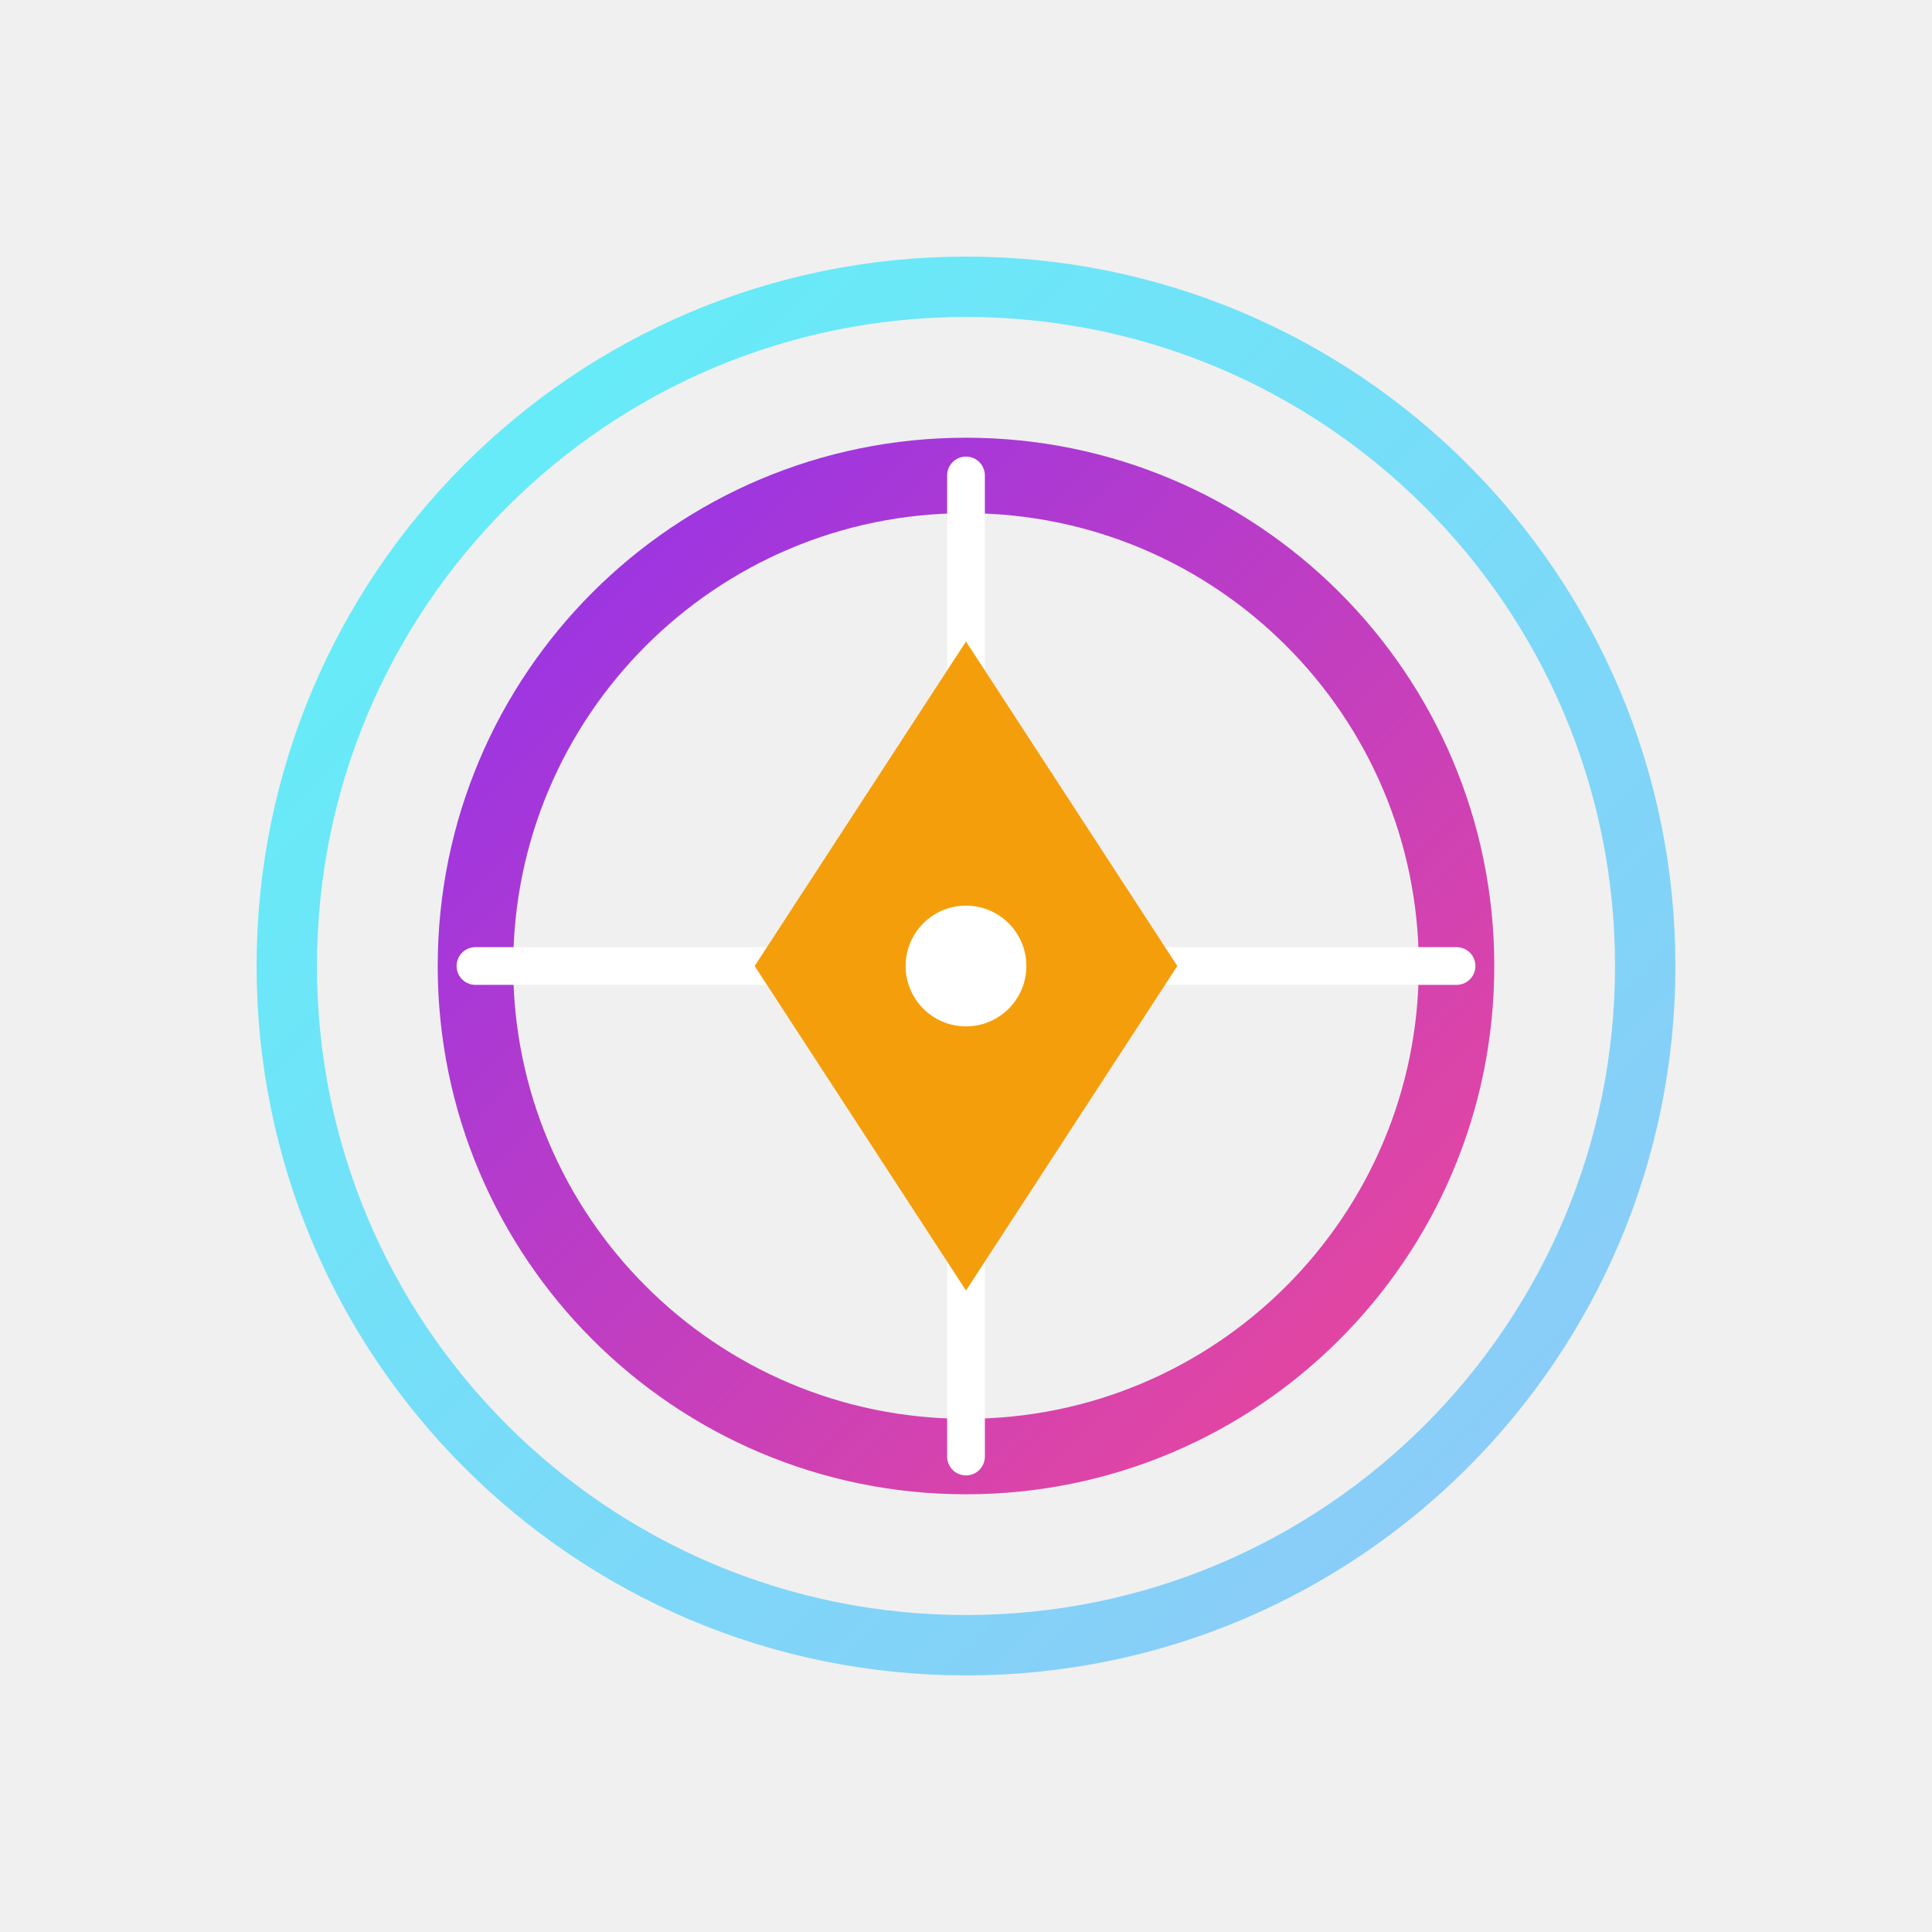
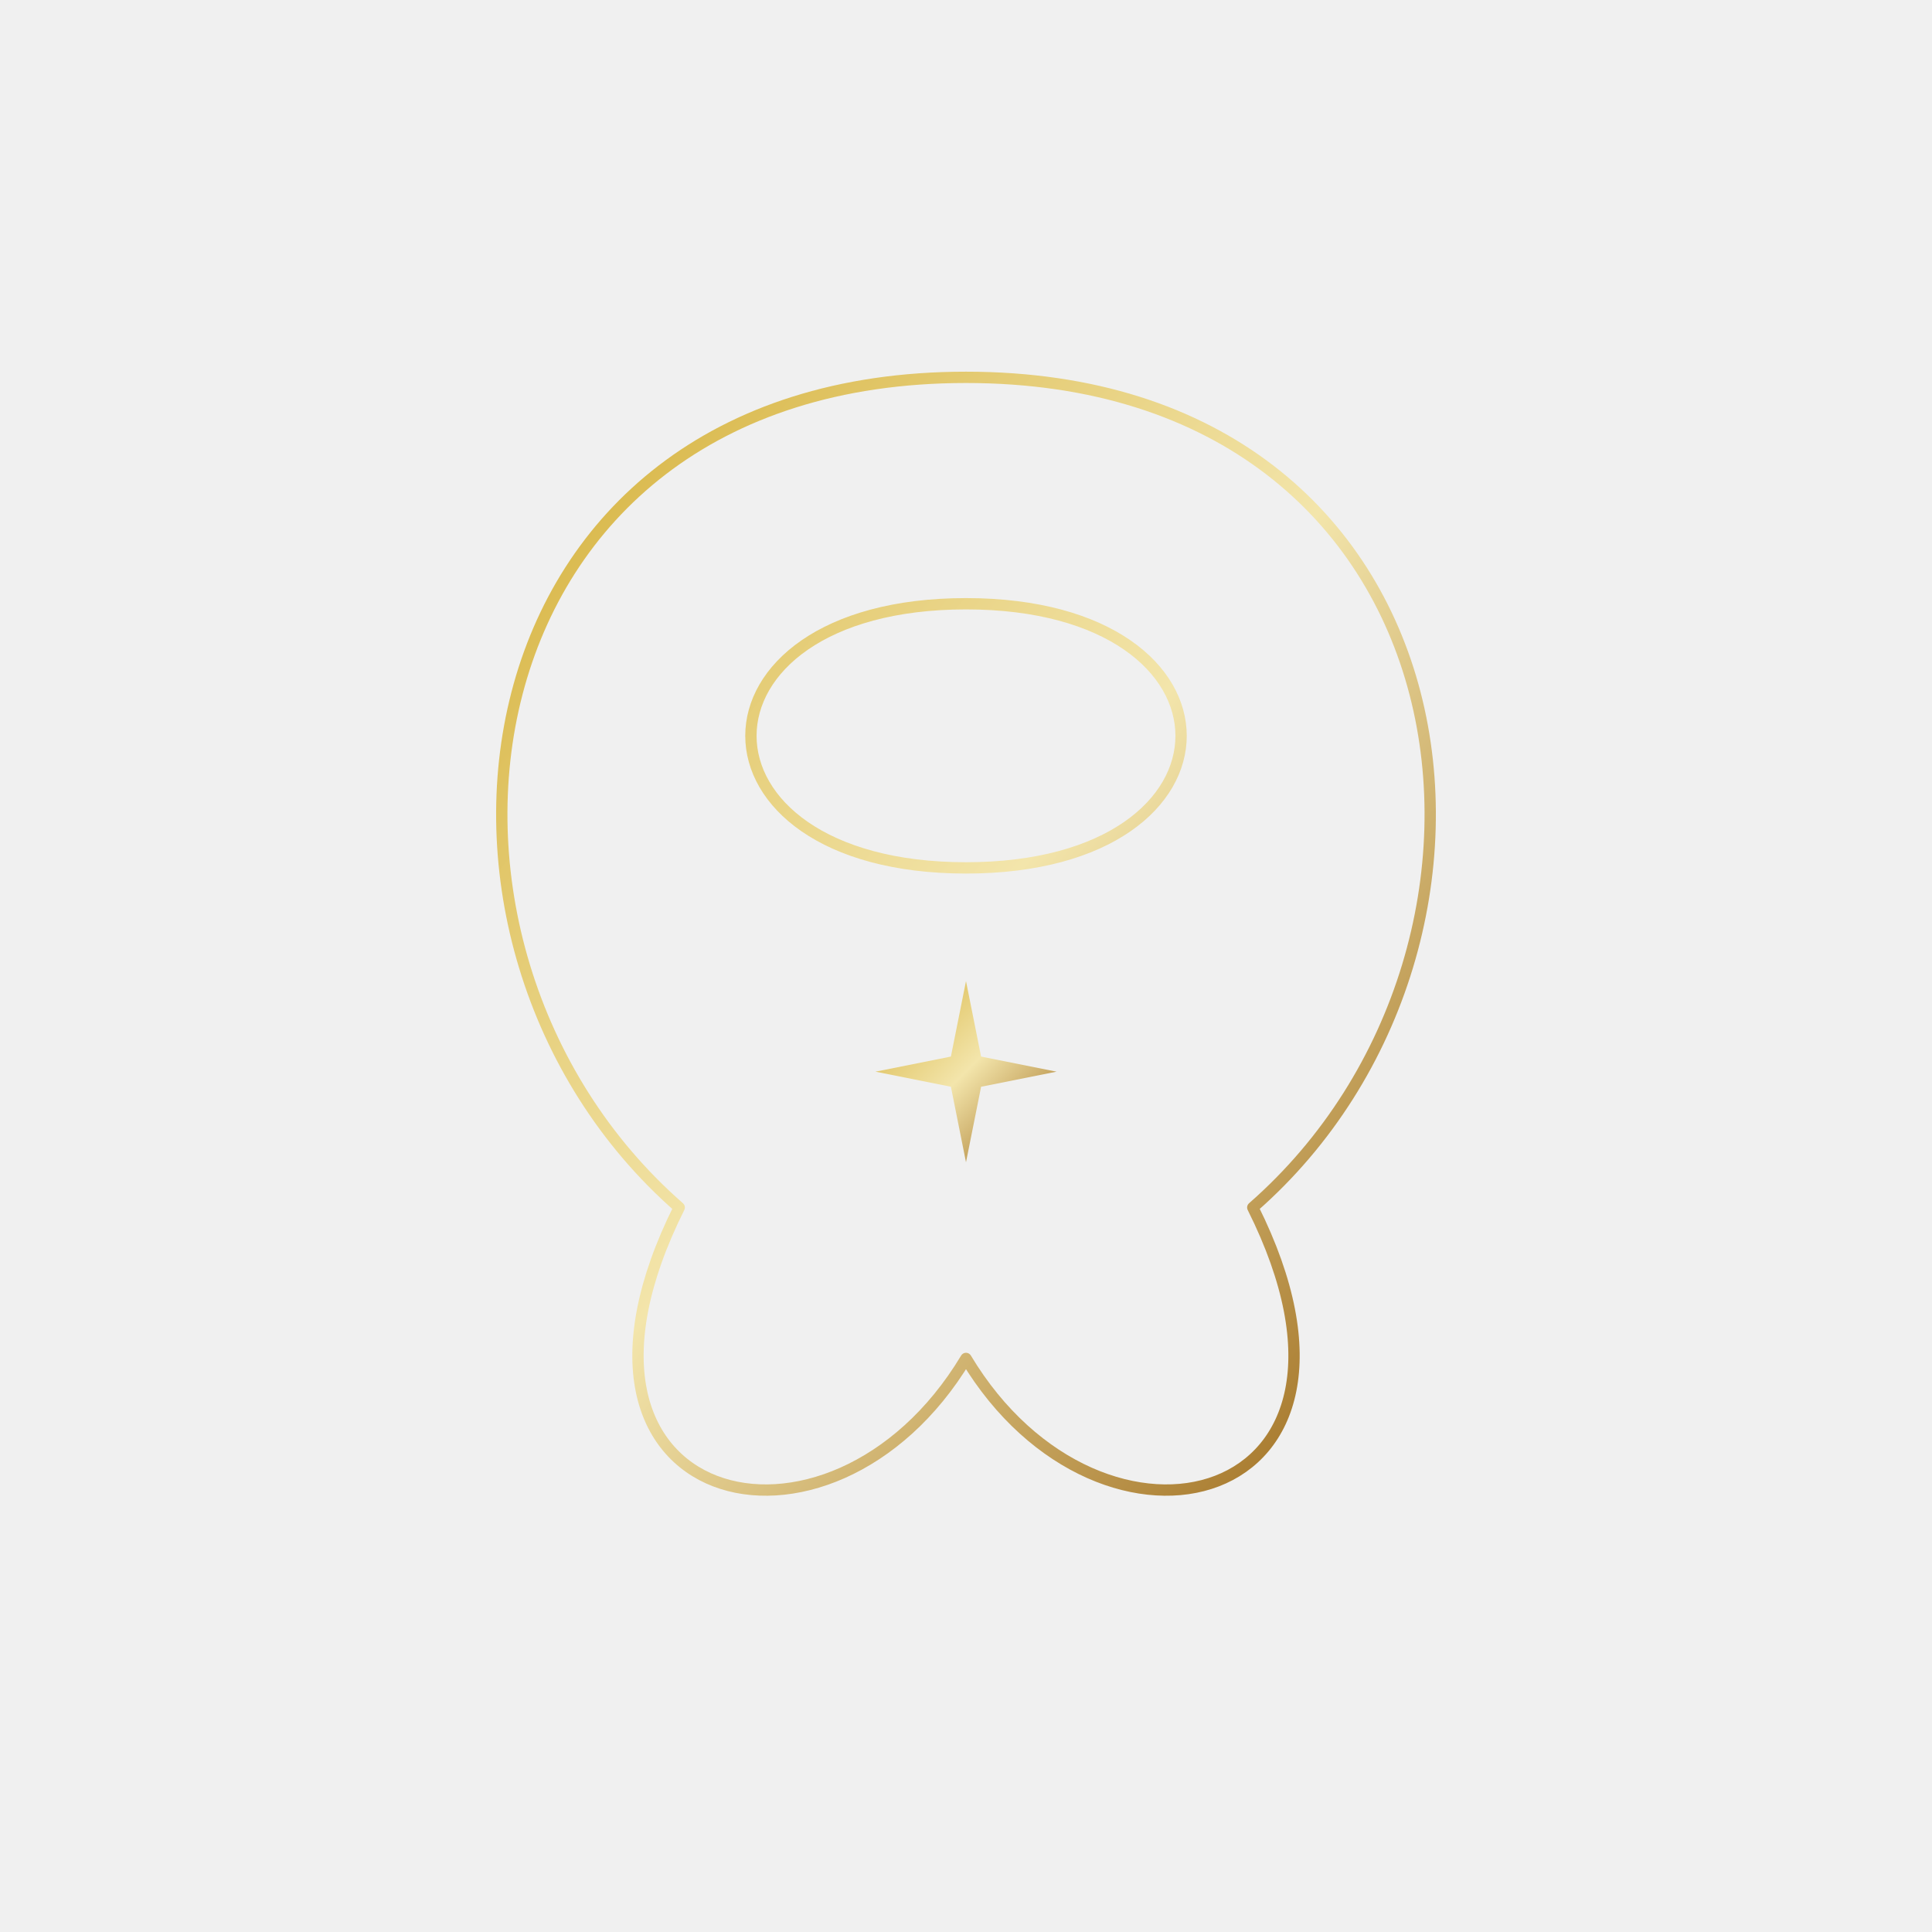
- <svg xmlns="http://www.w3.org/2000/svg" viewBox="0 0 512 512" width="100%" height="100%">
+ <svg xmlns="http://www.w3.org/2000/svg" viewBox="0 0 512 512" width="100%" height="100%" style="background-color: #0A0A0A;">
  <defs>
-     <linearGradient id="c2-cyan" x1="0%" y1="0%" x2="100%" y2="100%">
-       <stop offset="0%" stop-color="#00F2FE" />
-       <stop offset="100%" stop-color="#4FACFE" />
-     </linearGradient>
-     <linearGradient id="c2-purple" x1="0%" y1="0%" x2="100%" y2="100%">
-       <stop offset="0%" stop-color="#9333EA" />
-       <stop offset="100%" stop-color="#EC4899" />
+     <linearGradient id="s2-gold" x1="0%" y1="0%" x2="100%" y2="100%">
+       <stop offset="0%" stop-color="#D4AF37" />
+       <stop offset="50%" stop-color="#F3E5AB" />
+       <stop offset="100%" stop-color="#996515" />
    </linearGradient>
  </defs>
-   <circle cx="256" cy="256" r="180" fill="none" stroke="url(#c2-cyan)" stroke-width="16" opacity="0.6" />
-   <circle cx="256" cy="256" r="130" fill="none" stroke="url(#c2-purple)" stroke-width="20" />
-   <path d="M 126 256 H 386 M 256 126 V 386" stroke="#FFFFFF" stroke-width="10" stroke-linecap="round" />
-   <polygon points="256,170 312,256 256,342 200,256" fill="#F59E0B" />
-   <circle cx="256" cy="256" r="16" fill="#FFFFFF" />
+   <path d="M 256 100 C 120 100, 100 250, 180 320 C 140 400, 220 420, 256 360 C 292 420, 372 400, 332 320 C 412 250, 392 100, 256 100 Z M 256 160 C 180 160, 180 230, 256 230 C 332 230, 332 160, 256 160 Z" fill="none" stroke="url(#s2-gold)" stroke-width="3" stroke-linecap="round" stroke-linejoin="round" />
+   <path d="M 256 260 L 260 280 L 280 284 L 260 288 L 256 308 L 252 288 L 232 284 L 252 280 Z" fill="url(#s2-gold)" />
</svg>
